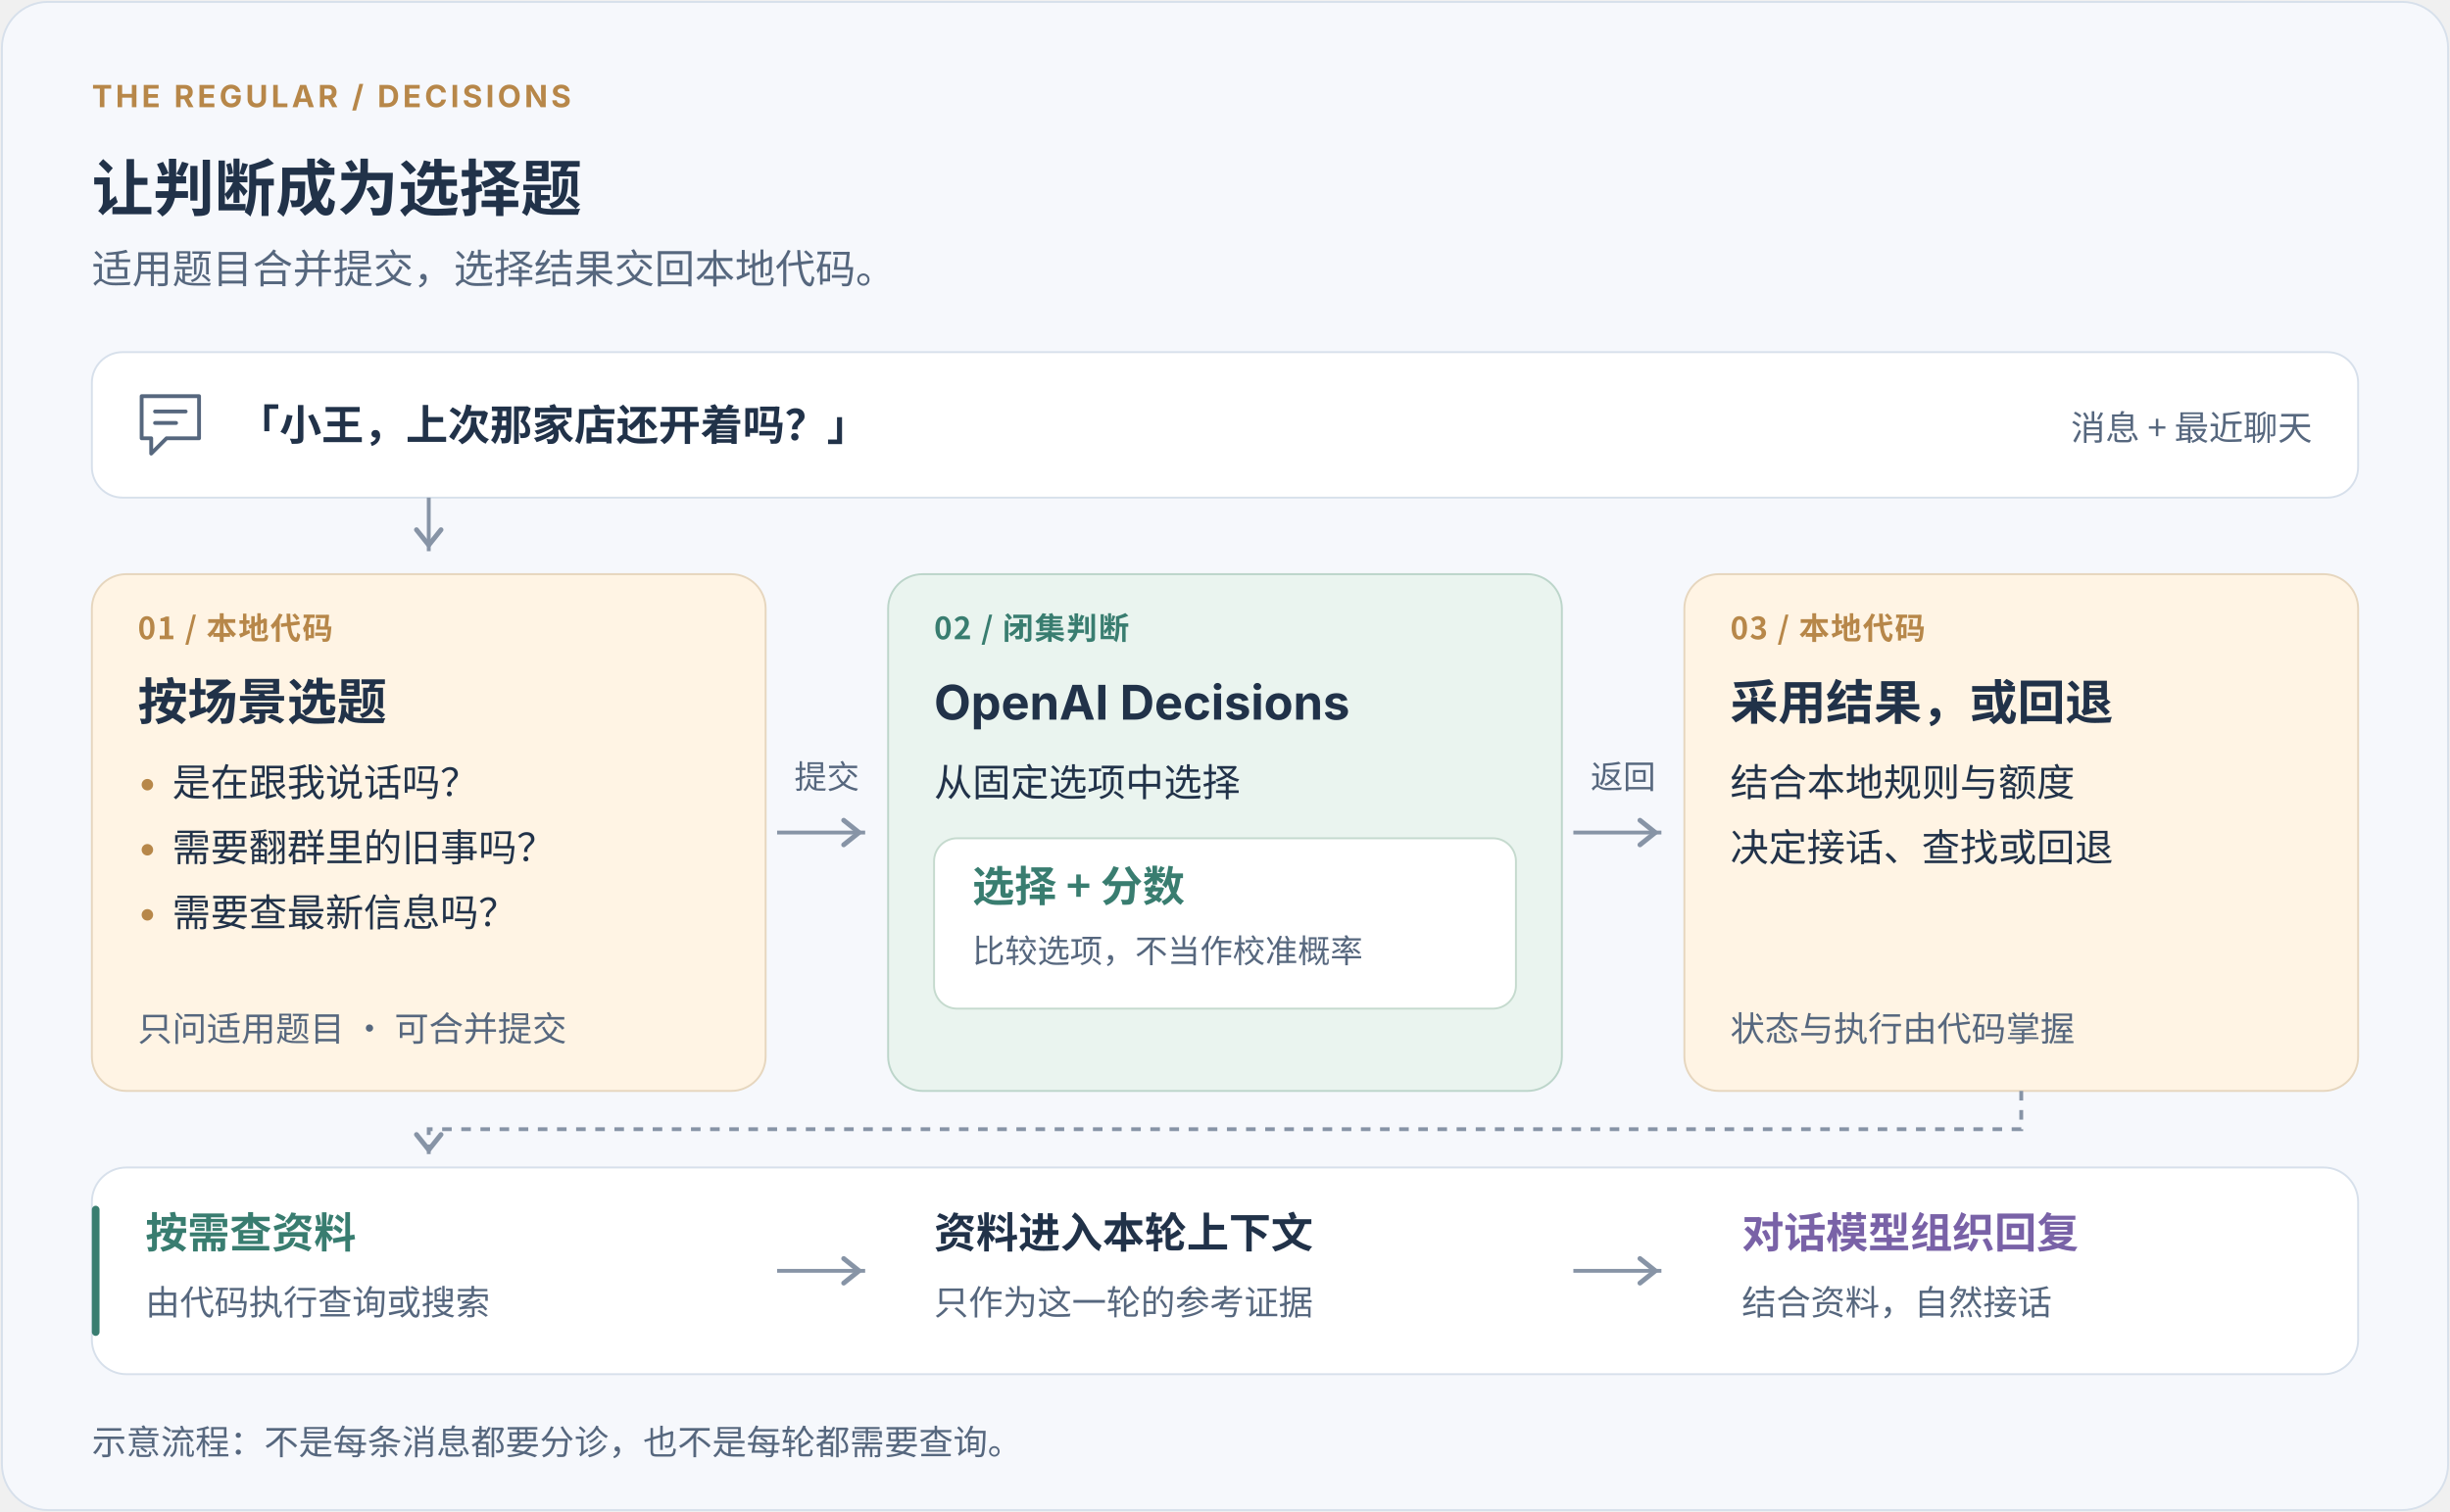
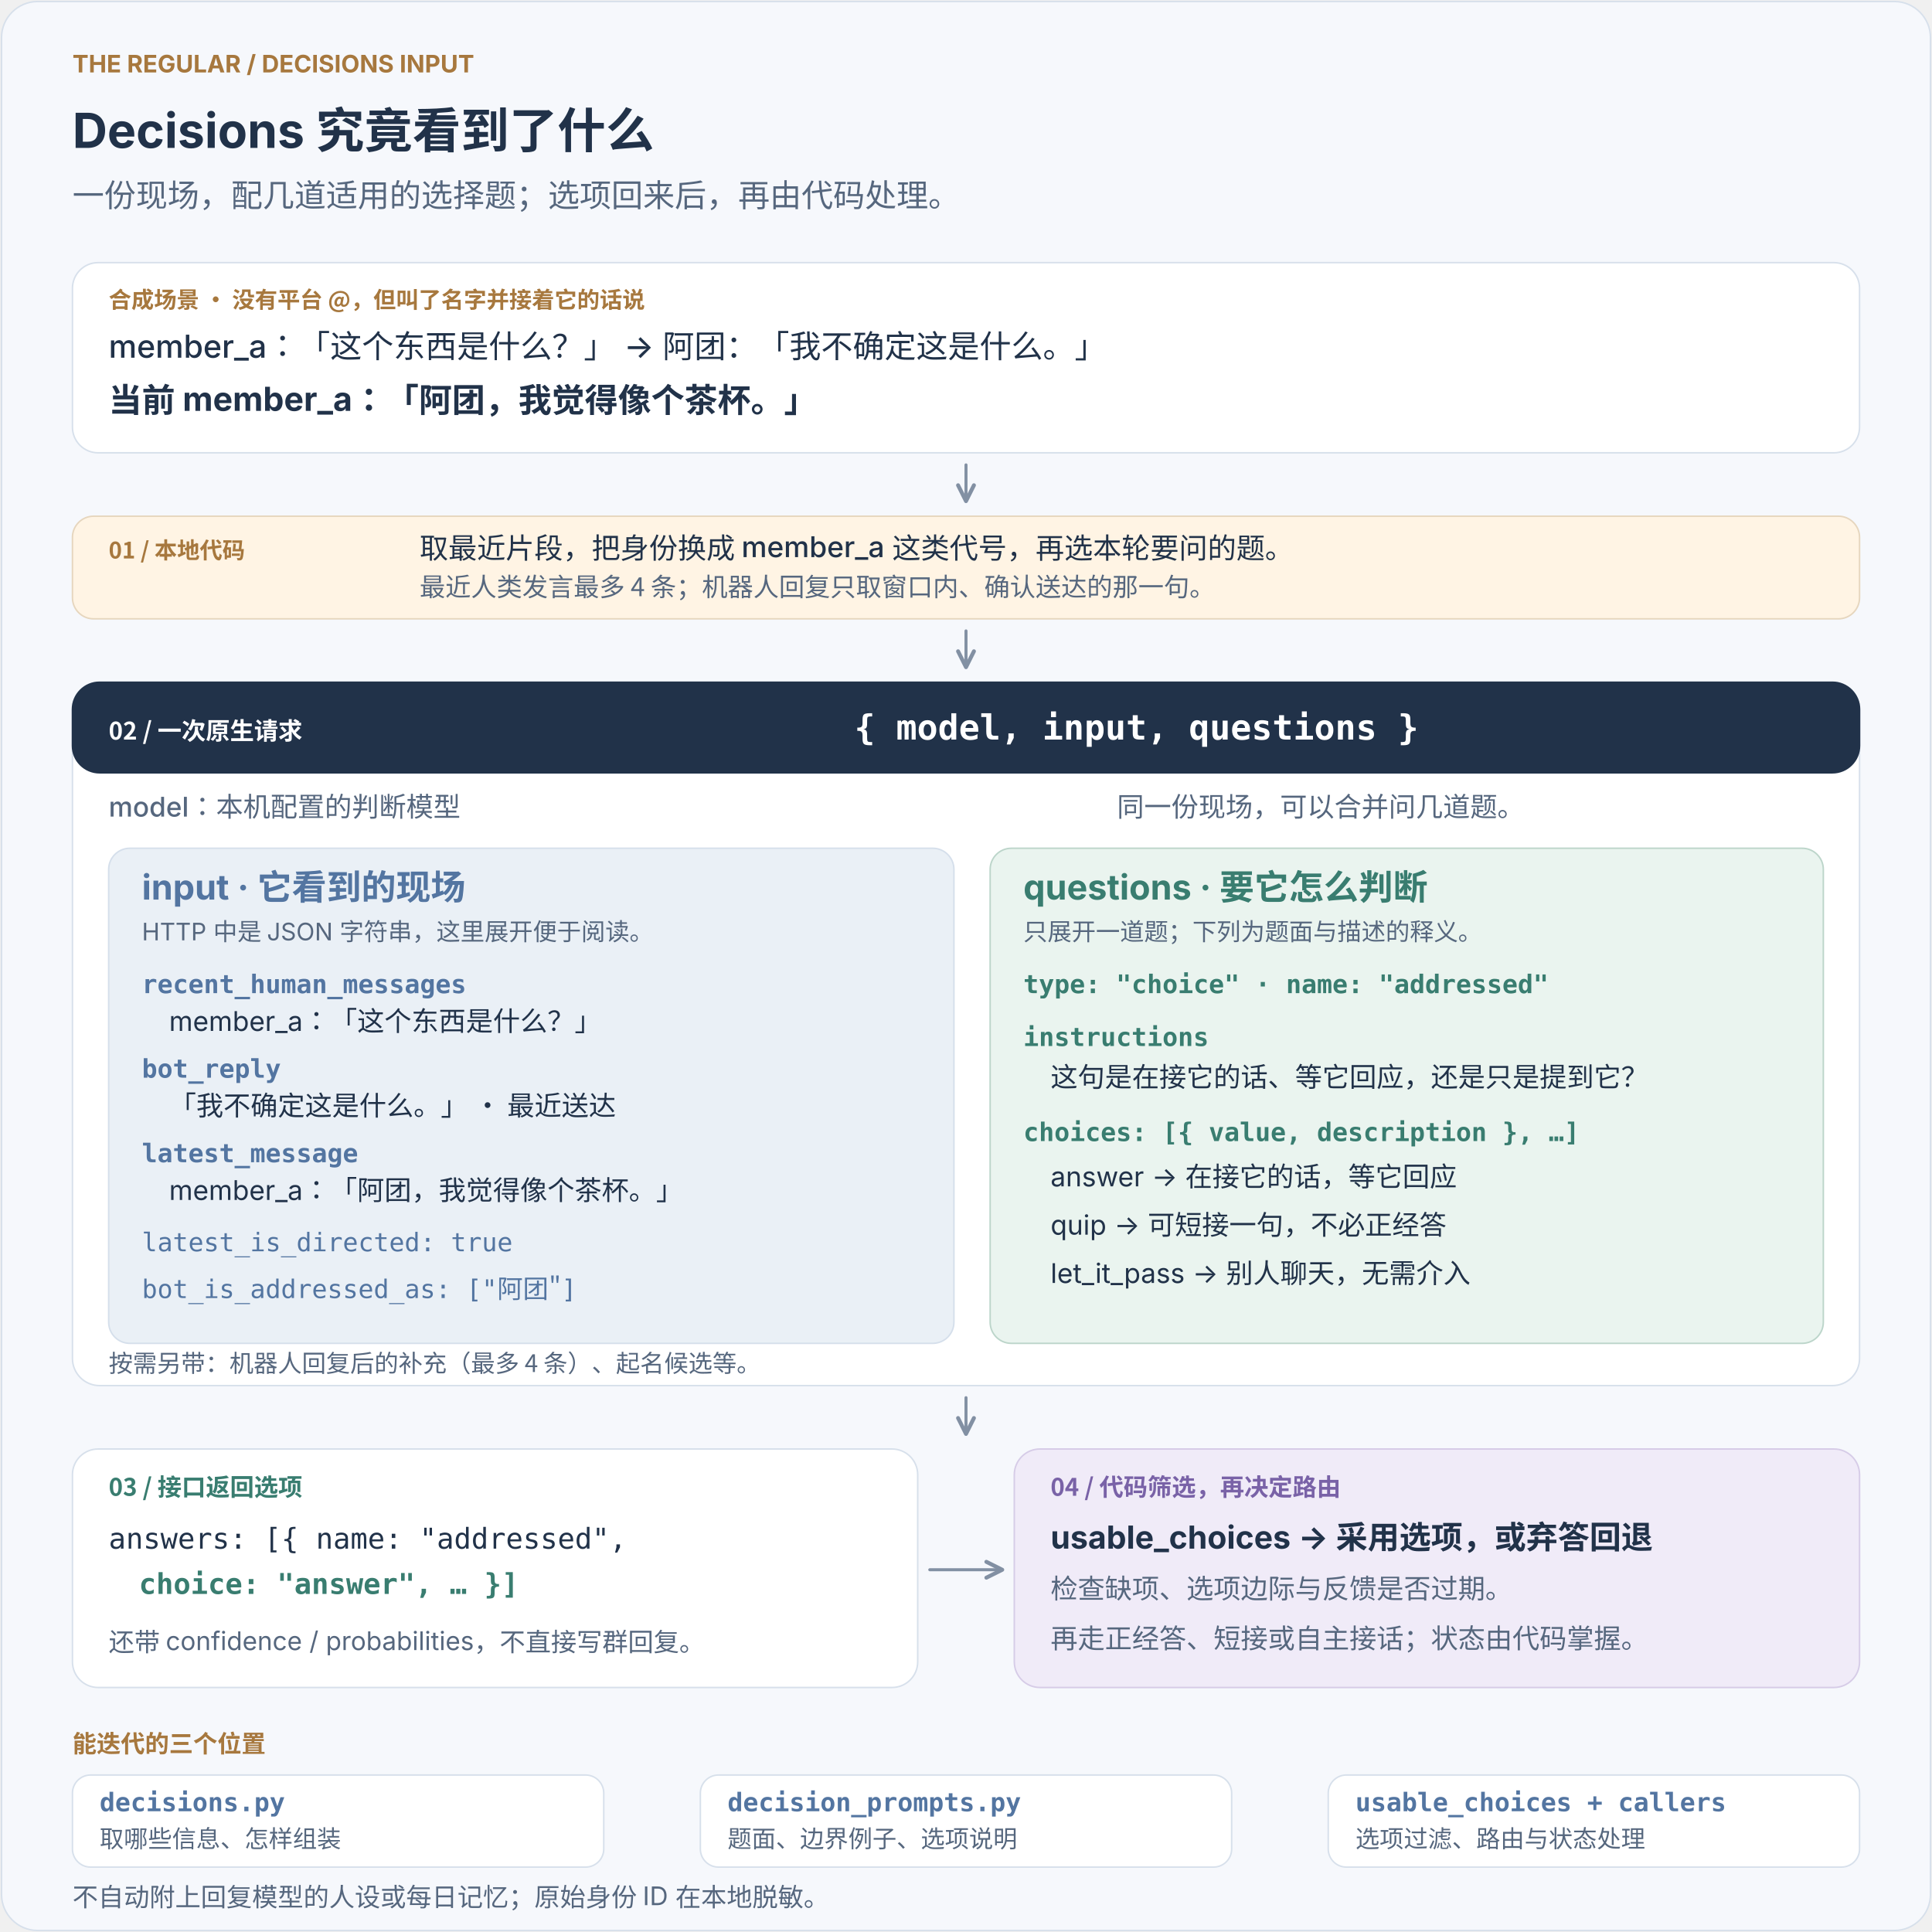
- <svg xmlns="http://www.w3.org/2000/svg" width="1280" height="790" viewBox="0 0 1280 790" role="img" aria-labelledby="decisions-title decisions-desc" xml:lang="zh-CN">
+ <svg xmlns="http://www.w3.org/2000/svg" width="1280" height="1280" viewBox="0 0 1280 1280" role="img" aria-labelledby="decisions-title decisions-desc" xml:lang="zh-CN">
  <defs>
-     <marker id="arrow" viewBox="0 0 10 10" markerWidth="8" markerHeight="8" refX="9" refY="5" orient="auto-start-reverse">
-       <path d="M2 1L7 5L2 9" fill="none" stroke="#8794A6" stroke-width="1.6" stroke-linecap="round" stroke-linejoin="round" />
+     <marker id="arrow" viewBox="0 0 8 8" refX="7" refY="4" markerWidth="7" markerHeight="7" orient="auto-start-reverse">
+       <path d="M1 1l6 3-6 3" fill="none" stroke="#8290A3" stroke-width="1.5" stroke-linecap="round" stroke-linejoin="round" />
    </marker>
  </defs>
  <g font-family="-apple-system, BlinkMacSystemFont, 'Segoe UI', 'PingFang SC', 'Microsoft YaHei', sans-serif">
-     <rect x="1" y="1" width="1278" height="788" rx="24" fill="#F6F8FC" stroke="#D7E0EB" />
-     <text x="48" y="56" font-size="16" fill="#B78749" font-weight="700" text-anchor="start" letter-spacing="1.7">THE REGULAR / DECISIONS</text>
-     <text x="48" y="110" font-size="32" fill="#213249" font-weight="700" text-anchor="start">让判断成为选择题</text>
-     <text x="48" y="148" font-size="21" fill="#56677E" font-weight="400" text-anchor="start">适用题目合并提交，选择结果交回本地代码。</text>
-     <rect x="48" y="184" width="1184" height="76" rx="16" fill="white" stroke="#D7E0EB" />
-     <g transform="translate(72 205)" fill="none" stroke="#56677E" stroke-width="2" stroke-linecap="round" stroke-linejoin="round">
-       <path d="M2 2h30v22H15l-8 8v-8H2z" />
-       <path d="M9 10h16M9 16h11" />
-     </g>
-     <text x="124" y="230" font-size="22" fill="#213249" font-weight="600" text-anchor="start">「小王，上次那家店还开着吗？」</text>
-     <text x="1208" y="230" font-size="18" fill="#56677E" font-weight="400" text-anchor="end">消息 + 最近聊天</text>
-     <path d="M224 260v28" fill="none" stroke="#8794A6" stroke-width="2" marker-end="url(#arrow)" />
-     <rect x="48" y="300" width="352" height="270" rx="18" fill="#FFF4E4" stroke="#E6D6BE" />
-     <rect x="464" y="300" width="352" height="270" rx="18" fill="#EAF4EF" stroke="#BCD5CA" />
-     <rect x="880" y="300" width="352" height="270" rx="18" fill="#FFF4E4" stroke="#E6D6BE" />
-     <text x="72" y="334" font-size="16" fill="#B78749" font-weight="700" text-anchor="start" letter-spacing=".7">01 / 本地代码</text>
-     <text x="488" y="334" font-size="16" fill="#397D70" font-weight="700" text-anchor="start" letter-spacing=".7">02 / 闭集判断</text>
-     <text x="904" y="334" font-size="16" fill="#B78749" font-weight="700" text-anchor="start" letter-spacing=".7">03 / 本地代码</text>
-     <text x="72" y="376" font-size="26" fill="#213249" font-weight="700" text-anchor="start">按场景选题</text>
-     <text x="488" y="376" font-size="25" fill="#213249" font-weight="700" text-anchor="start">OpenAI Decisions</text>
-     <text x="904" y="376" font-size="25" fill="#213249" font-weight="700" text-anchor="start">采用结果，或回退</text>
-     <circle cx="77" cy="410" r="3" fill="#B78749" />
-     <text x="90" y="416" font-size="20" fill="#213249" font-weight="400" text-anchor="start">是在跟我说话吗？</text>
-     <circle cx="77" cy="444" r="3" fill="#B78749" />
-     <text x="90" y="450" font-size="20" fill="#213249" font-weight="400" text-anchor="start">需要翻群里的旧事吗？</text>
-     <circle cx="77" cy="478" r="3" fill="#B78749" />
-     <text x="90" y="484" font-size="20" fill="#213249" font-weight="400" text-anchor="start">需要查最新信息吗？</text>
-     <text x="72" y="544" font-size="18" fill="#56677E" font-weight="400" text-anchor="start">只问适用题目 · 可合并提交</text>
-     <text x="488" y="416" font-size="20" fill="#213249" font-weight="400" text-anchor="start">从固定选项中选择</text>
-     <rect x="488" y="438" width="304" height="89" rx="12" fill="white" stroke="#C5DACE" />
-     <text x="508" y="471" font-size="22" fill="#397D70" font-weight="700" text-anchor="start">选择 + 分数</text>
-     <text x="508" y="503" font-size="17" fill="#56677E" font-weight="400" text-anchor="start">比较选项，不当作校准概率</text>
-     <text x="904" y="416" font-size="20" fill="#213249" font-weight="400" text-anchor="start">结合本地规则与额度</text>
-     <text x="904" y="450" font-size="20" fill="#213249" font-weight="400" text-anchor="start">决定接话、查找或回退</text>
-     <text x="904" y="544" font-size="18" fill="#56677E" font-weight="400" text-anchor="start">状态与执行由代码掌握</text>
-     <path d="M406 435h46" fill="none" stroke="#8794A6" stroke-width="2" marker-end="url(#arrow)" />
-     <path d="M822 435h46" fill="none" stroke="#8794A6" stroke-width="2" marker-end="url(#arrow)" />
-     <text x="432" y="412" font-size="17" fill="#56677E" font-weight="400" text-anchor="middle">提交</text>
-     <text x="848" y="412" font-size="17" fill="#56677E" font-weight="400" text-anchor="middle">返回</text>
-     <path d="M1056 570v20H224v14" fill="none" stroke="#8794A6" stroke-width="2" stroke-dasharray="5 5" marker-end="url(#arrow)" />
-     <rect x="48" y="610" width="1184" height="108" rx="18" fill="white" stroke="#D7E0EB" />
-     <rect x="48" y="630" width="4" height="68" rx="2" fill="#397D70" />
-     <text x="76" y="652" font-size="22" fill="#397D70" font-weight="700" text-anchor="start">按需查资料</text>
-     <text x="76" y="687" font-size="18" fill="#56677E" font-weight="400" text-anchor="start">由代码执行查询或搜索</text>
-     <text x="488" y="652" font-size="22" fill="#213249" font-weight="600" text-anchor="start">资料进入本轮上下文</text>
-     <text x="488" y="687" font-size="18" fill="#56677E" font-weight="400" text-anchor="start">只作为这一轮的参考证据</text>
-     <text x="910" y="652" font-size="22" fill="#7962A7" font-weight="700" text-anchor="start">对话模型组织回复</text>
-     <text x="910" y="687" font-size="18" fill="#56677E" font-weight="400" text-anchor="start">结合资料，自然接话</text>
-     <path d="M406 664h46" fill="none" stroke="#8794A6" stroke-width="2" marker-end="url(#arrow)" />
-     <path d="M822 664h46" fill="none" stroke="#8794A6" stroke-width="2" marker-end="url(#arrow)" />
-     <text x="48" y="760" font-size="18" fill="#56677E" font-weight="400" text-anchor="start">示意流程：不是每条消息都要分诊，也不是每轮都需要查询。</text>
+     <rect x="1" y="1" width="1278" height="1278" rx="24" fill="#F6F8FC" stroke="#D7E0EB" />
+     <text x="48" y="48" font-size="16" fill="#A7783E" font-weight="700">THE REGULAR / DECISIONS INPUT</text>
+     <text x="48" y="98" font-size="32" fill="#213249" font-weight="700">Decisions 究竟看到了什么</text>
+     <text x="48" y="137" font-size="21" fill="#56677E" font-weight="400">一份现场，配几道适用的选择题；选项回来后，再由代码处理。</text>
+     <rect x="48" y="174" width="1184" height="126" rx="17" fill="#FFFFFF" stroke="#D7E0EB" />
+     <text x="72" y="204" font-size="15" fill="#A7783E" font-weight="700" data-box="48,174,1232,300">合成场景 · 没有平台 @，但叫了名字并接着它的话说</text>
+     <text x="72" y="237" font-size="21" fill="#213249" font-weight="500" data-box="48,174,1232,300">member_a：「这个东西是什么？」 → 阿团：「我不确定这是什么。」</text>
+     <text x="72" y="273" font-size="22" fill="#213249" font-weight="650" data-box="48,174,1232,300">当前 member_a：「阿团，我觉得像个茶杯。」</text>
+     <path d="M640 308v24" fill="none" stroke="#8290A3" stroke-width="2" stroke-linecap="round" stroke-linejoin="round" marker-end="url(#arrow)" />
+     <rect x="48" y="342" width="1184" height="68" rx="14" fill="#FFF4E4" stroke="#E6D6BE" />
+     <text x="72" y="370" font-size="15" fill="#A7783E" font-weight="700" data-box="48,342,1232,410">01 / 本地代码</text>
+     <text x="278" y="370" font-size="19" fill="#213249" font-weight="500" data-box="48,342,1232,410">取最近片段，把身份换成 member_a 这类代号，再选本轮要问的题。</text>
+     <text x="278" y="395" font-size="17" fill="#56677E" font-weight="400" data-box="48,342,1232,410">最近人类发言最多 4 条；机器人回复只取窗口内、确认送达的那一句。</text>
+     <path d="M640 418v24" fill="none" stroke="#8290A3" stroke-width="2" stroke-linecap="round" stroke-linejoin="round" marker-end="url(#arrow)" />
+     <rect x="48" y="452" width="1184" height="466" rx="18" fill="#FFFFFF" stroke="#D7E0EB" />
+     <rect x="48" y="452" width="1184" height="60" rx="18" fill="#213249" stroke="#213249" />
+     <text x="72" y="490" font-size="16" fill="#FFFFFF" font-weight="700">02 / 一次原生请求</text>
+     <text x="566" y="490" font-size="23" fill="#FFFFFF" font-weight="600" font-family="ui-monospace, SFMono-Regular, Menlo, monospace">{ model, input, questions }</text>
+     <text x="72" y="541" font-size="18" fill="#56677E" font-weight="500">model：本机配置的判断模型</text>
+     <text x="740" y="541" font-size="18" fill="#56677E" font-weight="400">同一份现场，可以合并问几道题。</text>
+     <rect x="72" y="562" width="560" height="328" rx="14" fill="#EAF0F6" stroke="#D5DFEB" />
+     <rect x="656" y="562" width="552" height="328" rx="14" fill="#EAF4EF" stroke="#BCD5CA" />
+     <text x="94" y="596" font-size="23" fill="#5375A1" font-weight="700" data-box="72,562,632,890">input · 它看到的现场</text>
+     <text x="94" y="623" font-size="16" fill="#56677E" font-weight="400" data-box="72,562,632,890">HTTP 中是 JSON 字符串，这里展开便于阅读。</text>
+     <text x="94" y="658" font-size="17" fill="#5375A1" font-weight="600" data-box="72,562,632,890" font-family="ui-monospace, SFMono-Regular, Menlo, monospace">recent_human_messages</text>
+     <text x="94" y="714" font-size="17" fill="#5375A1" font-weight="600" data-box="72,562,632,890" font-family="ui-monospace, SFMono-Regular, Menlo, monospace">bot_reply</text>
+     <text x="94" y="770" font-size="17" fill="#5375A1" font-weight="600" data-box="72,562,632,890" font-family="ui-monospace, SFMono-Regular, Menlo, monospace">latest_message</text>
+     <text x="112" y="683" font-size="18" fill="#213249" font-weight="400" data-box="72,562,632,890">member_a：「这个东西是什么？」</text>
+     <text x="112" y="739" font-size="18" fill="#213249" font-weight="400" data-box="72,562,632,890">「我不确定这是什么。」 · 最近送达</text>
+     <text x="112" y="795" font-size="18" fill="#213249" font-weight="400" data-box="72,562,632,890">member_a：「阿团，我觉得像个茶杯。」</text>
+     <text x="94" y="829" font-size="17" fill="#5375A1" font-weight="500" data-box="72,562,632,890" font-family="ui-monospace, SFMono-Regular, Menlo, monospace">latest_is_directed: true</text>
+     <text x="94" y="860" font-size="17" fill="#5375A1" font-weight="500" data-box="72,562,632,890" font-family="ui-monospace, SFMono-Regular, Menlo, monospace">bot_is_addressed_as: ["阿团"]</text>
+     <text x="678" y="596" font-size="23" fill="#397D70" font-weight="700" data-box="656,562,1208,890">questions · 要它怎么判断</text>
+     <text x="678" y="623" font-size="16" fill="#56677E" font-weight="400" data-box="656,562,1208,890">只展开一道题；下列为题面与描述的释义。</text>
+     <text x="678" y="658" font-size="17" fill="#397D70" font-weight="600" data-box="656,562,1208,890" font-family="ui-monospace, SFMono-Regular, Menlo, monospace">type: "choice" · name: "addressed"</text>
+     <text x="678" y="693" font-size="17" fill="#397D70" font-weight="600" data-box="656,562,1208,890" font-family="ui-monospace, SFMono-Regular, Menlo, monospace">instructions</text>
+     <text x="696" y="720" font-size="18" fill="#213249" font-weight="400" data-box="656,562,1208,890">这句是在接它的话、等它回应，还是只是提到它？</text>
+     <text x="678" y="756" font-size="17" fill="#397D70" font-weight="600" data-box="656,562,1208,890" font-family="ui-monospace, SFMono-Regular, Menlo, monospace">choices: [{ value, description }, …]</text>
+     <text x="696" y="786" font-size="18" fill="#213249" font-weight="400" data-box="656,562,1208,890">answer → 在接它的话，等它回应</text>
+     <text x="696" y="818" font-size="18" fill="#213249" font-weight="400" data-box="656,562,1208,890">quip → 可短接一句，不必正经答</text>
+     <text x="696" y="850" font-size="18" fill="#213249" font-weight="400" data-box="656,562,1208,890">let_it_pass → 别人聊天，无需介入</text>
+     <text x="72" y="909" font-size="16" fill="#56677E" font-weight="400">按需另带：机器人回复后的补充（最多 4 条）、起名候选等。</text>
+     <path d="M640 926v24" fill="none" stroke="#8290A3" stroke-width="2" stroke-linecap="round" stroke-linejoin="round" marker-end="url(#arrow)" />
+     <rect x="48" y="960" width="560" height="158" rx="17" fill="#FFFFFF" stroke="#D7E0EB" />
+     <rect x="672" y="960" width="560" height="158" rx="17" fill="#F0EBF8" stroke="#D6CCE7" />
+     <text x="72" y="991" font-size="16" fill="#397D70" font-weight="700" data-box="48,960,608,1118">03 / 接口返回选项</text>
+     <text x="72" y="1026" font-size="19" fill="#213249" font-weight="500" data-box="48,960,608,1118" font-family="ui-monospace, SFMono-Regular, Menlo, monospace">answers: [{ name: "addressed",</text>
+     <text x="92" y="1056" font-size="19" fill="#397D70" font-weight="600" data-box="48,960,608,1118" font-family="ui-monospace, SFMono-Regular, Menlo, monospace">choice: "answer", … }]</text>
+     <text x="72" y="1094" font-size="17" fill="#56677E" font-weight="400" data-box="48,960,608,1118">还带 confidence / probabilities，不直接写群回复。</text>
+     <path d="M616 1040h48" fill="none" stroke="#8290A3" stroke-width="2" stroke-linecap="round" stroke-linejoin="round" marker-end="url(#arrow)" />
+     <text x="696" y="991" font-size="16" fill="#7962A7" font-weight="700" data-box="672,960,1232,1118">04 / 代码筛选，再决定路由</text>
+     <text x="696" y="1026" font-size="21" fill="#213249" font-weight="650" data-box="672,960,1232,1118">usable_choices → 采用选项，或弃答回退</text>
+     <text x="696" y="1059" font-size="18" fill="#56677E" font-weight="400" data-box="672,960,1232,1118">检查缺项、选项边际与反馈是否过期。</text>
+     <text x="696" y="1092" font-size="18" fill="#56677E" font-weight="400" data-box="672,960,1232,1118">再走正经答、短接或自主接话；状态由代码掌握。</text>
+     <text x="48" y="1161" font-size="16" fill="#A7783E" font-weight="700">能迭代的三个位置</text>
+     <rect x="48" y="1176" width="352" height="61" rx="12" fill="#FFFFFF" stroke="#D7E0EB" />
+     <text x="66" y="1200" font-size="17" fill="#5375A1" font-weight="600" data-box="48,1176,400,1237" font-family="ui-monospace, SFMono-Regular, Menlo, monospace">decisions.py</text>
+     <text x="66" y="1224" font-size="16" fill="#56677E" font-weight="400" data-box="48,1176,400,1237">取哪些信息、怎样组装</text>
+     <rect x="464" y="1176" width="352" height="61" rx="12" fill="#FFFFFF" stroke="#D7E0EB" />
+     <text x="482" y="1200" font-size="17" fill="#5375A1" font-weight="600" data-box="464,1176,816,1237" font-family="ui-monospace, SFMono-Regular, Menlo, monospace">decision_prompts.py</text>
+     <text x="482" y="1224" font-size="16" fill="#56677E" font-weight="400" data-box="464,1176,816,1237">题面、边界例子、选项说明</text>
+     <rect x="880" y="1176" width="352" height="61" rx="12" fill="#FFFFFF" stroke="#D7E0EB" />
+     <text x="898" y="1200" font-size="17" fill="#5375A1" font-weight="600" data-box="880,1176,1232,1237" font-family="ui-monospace, SFMono-Regular, Menlo, monospace">usable_choices + callers</text>
+     <text x="898" y="1224" font-size="16" fill="#56677E" font-weight="400" data-box="880,1176,1232,1237">选项过滤、路由与状态处理</text>
+     <text x="48" y="1263" font-size="17" fill="#56677E" font-weight="400">不自动附上回复模型的人设或每日记忆；原始身份 ID 在本地脱敏。</text>
  </g>
</svg>
